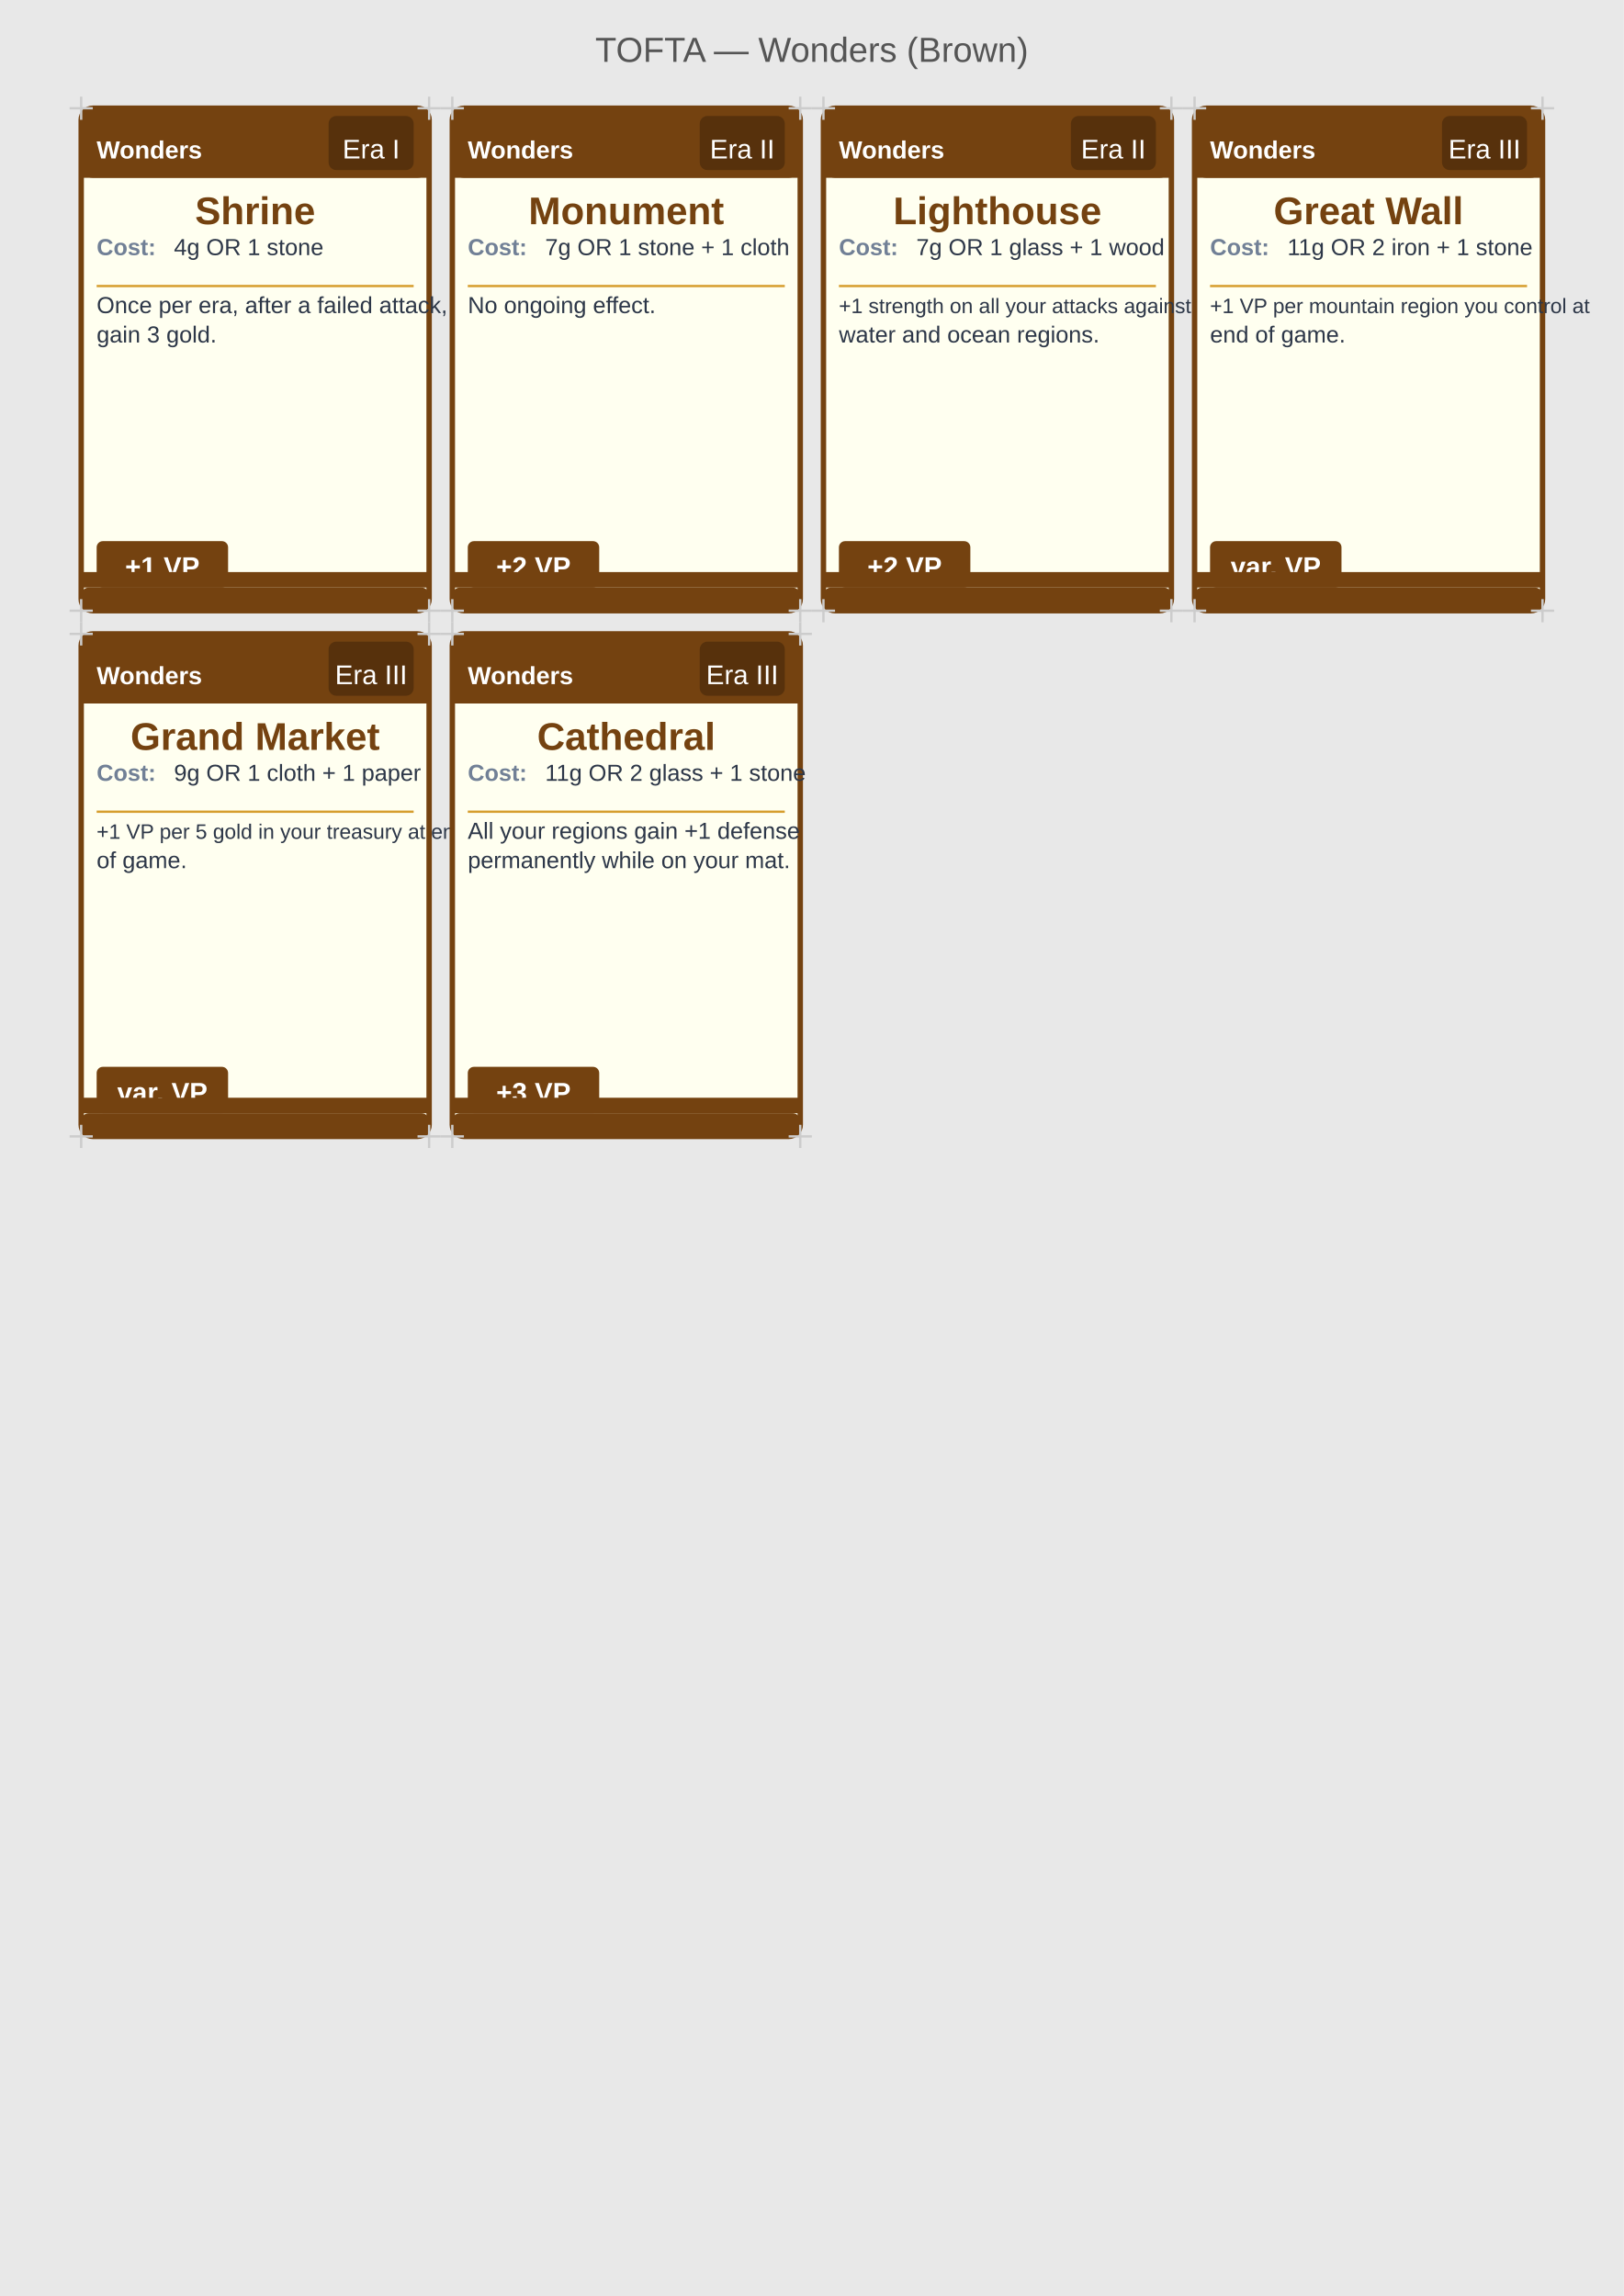
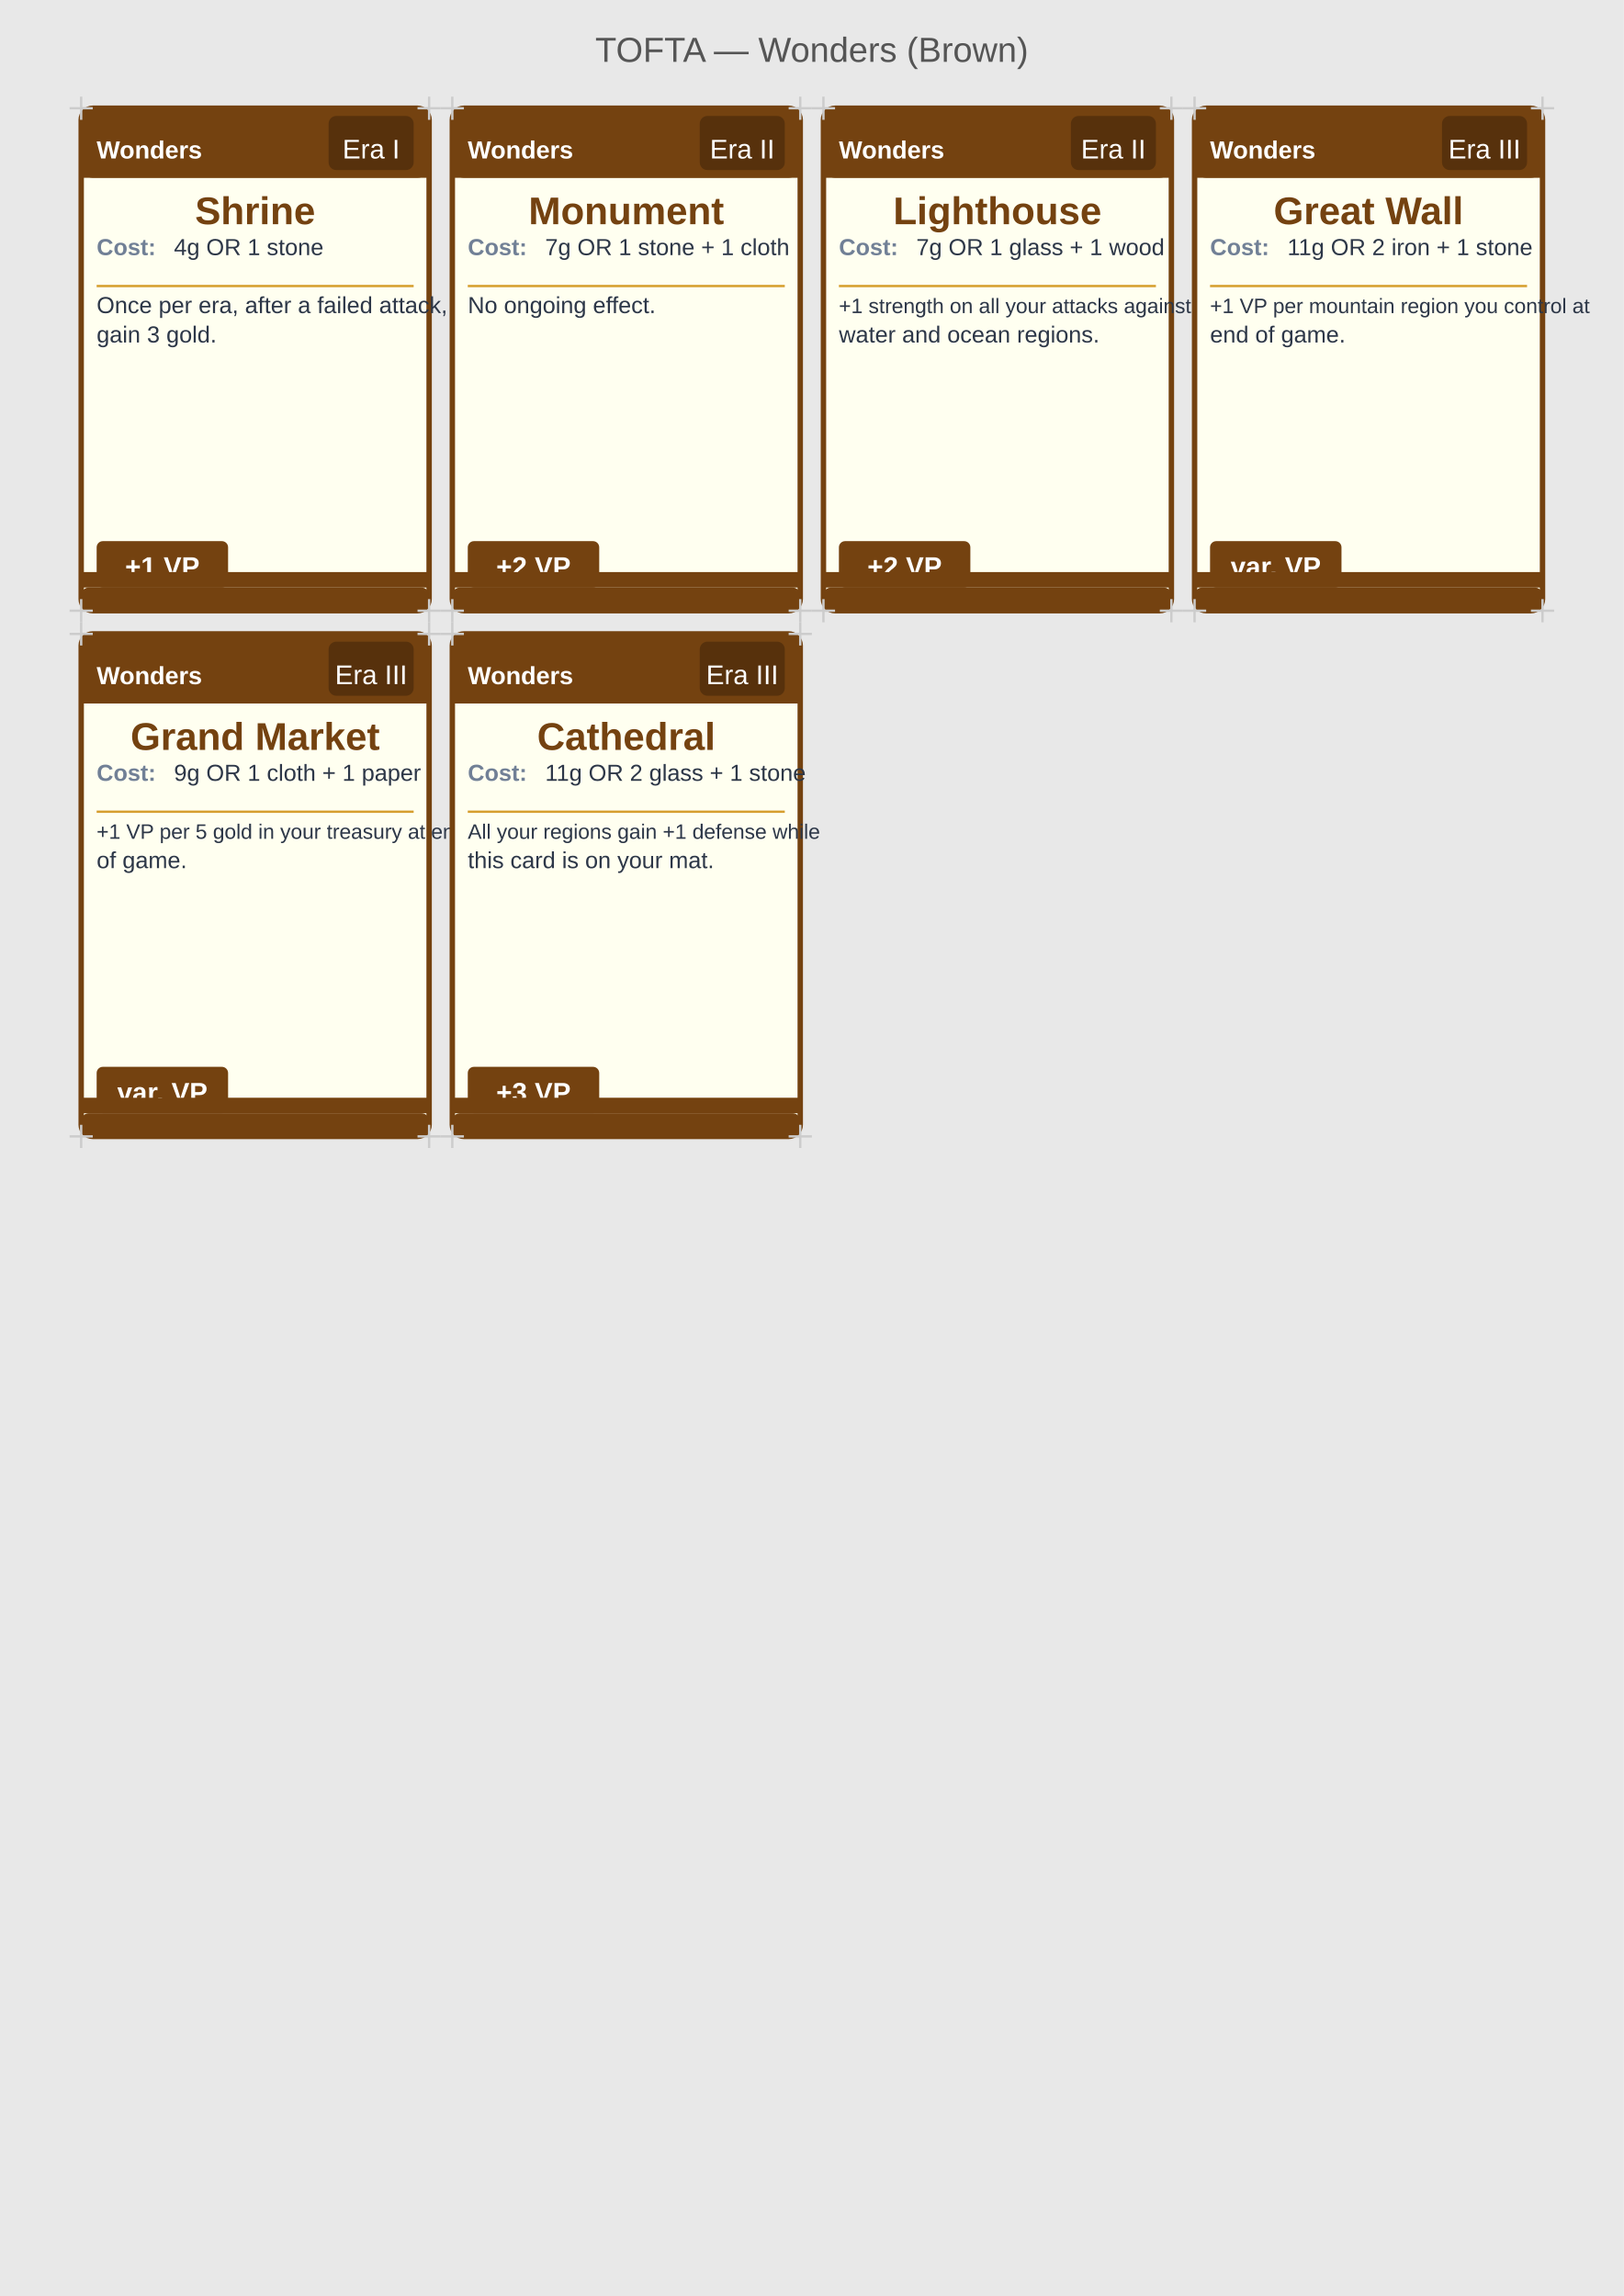
<svg xmlns="http://www.w3.org/2000/svg" viewBox="0 0 210 297" width="210mm" height="297mm">
  <rect width="210" height="297" fill="#e8e8e8" />
  <text x="105" y="8" font-size="4.5" fill="#555" text-anchor="middle" font-family="Arial">TOFTA — Wonders (Brown)</text>
  <rect x="10.5" y="14.0" width="45" height="65" fill="#fffff0" stroke="#744210" stroke-width="0.7" rx="1.5" />
  <rect x="10.5" y="14.0" width="45" height="9" fill="#744210" rx="1.5" />
  <rect x="10.5" y="19.0" width="45" height="4" fill="#744210" />
  <text x="12.5" y="20.5" font-size="3.2" font-weight="bold" fill="white" font-family="Arial">Wonders</text>
  <rect x="42.5" y="15.0" width="11" height="7" fill="rgba(0,0,0,0.25)" rx="1" />
  <text x="48.0" y="20.5" font-size="3.5" fill="white" text-anchor="middle" font-family="Arial">Era I</text>
  <text x="33.0" y="29.0" font-size="5" font-weight="bold" fill="#744210" text-anchor="middle" font-family="Arial">Shrine</text>
  <text x="12.5" y="33.0" font-size="3" fill="#718096" font-family="Arial" font-weight="bold">Cost: </text>
  <text x="22.5" y="33.0" font-size="3" fill="#2d3748" font-family="Arial">4g OR 1 stone</text>
  <line x1="12.5" y1="37.0" x2="53.5" y2="37.0" stroke="#d69e2e" stroke-width="0.3" />
  <text x="12.5" y="40.5" font-size="3.0" fill="#2d3748" font-family="Arial">Once per era, after a failed attack,</text>
  <text x="12.5" y="44.3" font-size="3.0" fill="#2d3748" font-family="Arial">gain 3 gold.</text>
  <rect x="12.5" y="70.0" width="17" height="6" fill="#744210" rx="0.8" />
  <text x="21.0" y="74.5" font-size="3.5" fill="white" text-anchor="middle" font-weight="bold" font-family="Arial">+1 VP</text>
  <rect x="10.5" y="76.0" width="45" height="3" fill="#744210" rx="1" />
  <rect x="10.5" y="74.0" width="45" height="2" fill="#744210" />
  <line x1="9.0" y1="14.0" x2="12.0" y2="14.0" stroke="#ccc" stroke-width="0.3" />
  <line x1="10.5" y1="12.5" x2="10.5" y2="15.5" stroke="#ccc" stroke-width="0.3" />
  <line x1="54.0" y1="14.0" x2="57.0" y2="14.0" stroke="#ccc" stroke-width="0.3" />
  <line x1="55.5" y1="12.5" x2="55.5" y2="15.5" stroke="#ccc" stroke-width="0.3" />
  <line x1="9.0" y1="79.0" x2="12.0" y2="79.0" stroke="#ccc" stroke-width="0.3" />
  <line x1="10.5" y1="77.5" x2="10.5" y2="80.5" stroke="#ccc" stroke-width="0.3" />
  <line x1="54.0" y1="79.0" x2="57.0" y2="79.0" stroke="#ccc" stroke-width="0.3" />
  <line x1="55.5" y1="77.5" x2="55.5" y2="80.5" stroke="#ccc" stroke-width="0.3" />
  <rect x="58.5" y="14.0" width="45" height="65" fill="#fffff0" stroke="#744210" stroke-width="0.7" rx="1.5" />
  <rect x="58.5" y="14.0" width="45" height="9" fill="#744210" rx="1.5" />
  <rect x="58.5" y="19.0" width="45" height="4" fill="#744210" />
  <text x="60.5" y="20.5" font-size="3.2" font-weight="bold" fill="white" font-family="Arial">Wonders</text>
  <rect x="90.5" y="15.0" width="11" height="7" fill="rgba(0,0,0,0.25)" rx="1" />
  <text x="96.0" y="20.5" font-size="3.5" fill="white" text-anchor="middle" font-family="Arial">Era II</text>
  <text x="81.0" y="29.0" font-size="5" font-weight="bold" fill="#744210" text-anchor="middle" font-family="Arial">Monument</text>
  <text x="60.5" y="33.0" font-size="3" fill="#718096" font-family="Arial" font-weight="bold">Cost: </text>
  <text x="70.5" y="33.0" font-size="3" fill="#2d3748" font-family="Arial">7g OR 1 stone + 1 cloth</text>
  <line x1="60.5" y1="37.0" x2="101.5" y2="37.0" stroke="#d69e2e" stroke-width="0.3" />
  <text x="60.5" y="40.5" font-size="3.0" fill="#2d3748" font-family="Arial">No ongoing effect.</text>
  <rect x="60.5" y="70.0" width="17" height="6" fill="#744210" rx="0.8" />
  <text x="69.0" y="74.5" font-size="3.5" fill="white" text-anchor="middle" font-weight="bold" font-family="Arial">+2 VP</text>
  <rect x="58.5" y="76.0" width="45" height="3" fill="#744210" rx="1" />
  <rect x="58.5" y="74.0" width="45" height="2" fill="#744210" />
  <line x1="57.0" y1="14.0" x2="60.0" y2="14.0" stroke="#ccc" stroke-width="0.3" />
  <line x1="58.5" y1="12.5" x2="58.5" y2="15.5" stroke="#ccc" stroke-width="0.3" />
  <line x1="102.0" y1="14.0" x2="105.0" y2="14.0" stroke="#ccc" stroke-width="0.3" />
  <line x1="103.5" y1="12.5" x2="103.5" y2="15.5" stroke="#ccc" stroke-width="0.3" />
  <line x1="57.0" y1="79.0" x2="60.0" y2="79.0" stroke="#ccc" stroke-width="0.3" />
  <line x1="58.5" y1="77.5" x2="58.5" y2="80.5" stroke="#ccc" stroke-width="0.3" />
  <line x1="102.0" y1="79.0" x2="105.0" y2="79.0" stroke="#ccc" stroke-width="0.3" />
  <line x1="103.5" y1="77.5" x2="103.5" y2="80.5" stroke="#ccc" stroke-width="0.3" />
  <rect x="106.5" y="14.0" width="45" height="65" fill="#fffff0" stroke="#744210" stroke-width="0.7" rx="1.5" />
  <rect x="106.5" y="14.0" width="45" height="9" fill="#744210" rx="1.5" />
  <rect x="106.5" y="19.0" width="45" height="4" fill="#744210" />
  <text x="108.5" y="20.5" font-size="3.2" font-weight="bold" fill="white" font-family="Arial">Wonders</text>
  <rect x="138.5" y="15.0" width="11" height="7" fill="rgba(0,0,0,0.25)" rx="1" />
  <text x="144.0" y="20.5" font-size="3.5" fill="white" text-anchor="middle" font-family="Arial">Era II</text>
  <text x="129.0" y="29.0" font-size="5" font-weight="bold" fill="#744210" text-anchor="middle" font-family="Arial">Lighthouse</text>
  <text x="108.5" y="33.0" font-size="3" fill="#718096" font-family="Arial" font-weight="bold">Cost: </text>
  <text x="118.5" y="33.0" font-size="3" fill="#2d3748" font-family="Arial">7g OR 1 glass + 1 wood</text>
  <line x1="108.5" y1="37.0" x2="149.5" y2="37.0" stroke="#d69e2e" stroke-width="0.3" />
  <text x="108.5" y="40.5" font-size="2.7" fill="#2d3748" font-family="Arial">+1 strength on all your attacks against</text>
  <text x="108.5" y="44.3" font-size="3.0" fill="#2d3748" font-family="Arial">water and ocean regions.</text>
  <rect x="108.5" y="70.0" width="17" height="6" fill="#744210" rx="0.8" />
  <text x="117.0" y="74.5" font-size="3.5" fill="white" text-anchor="middle" font-weight="bold" font-family="Arial">+2 VP</text>
  <rect x="106.5" y="76.0" width="45" height="3" fill="#744210" rx="1" />
  <rect x="106.5" y="74.0" width="45" height="2" fill="#744210" />
  <line x1="105.0" y1="14.0" x2="108.0" y2="14.0" stroke="#ccc" stroke-width="0.3" />
  <line x1="106.5" y1="12.5" x2="106.5" y2="15.5" stroke="#ccc" stroke-width="0.3" />
  <line x1="150.0" y1="14.0" x2="153.0" y2="14.0" stroke="#ccc" stroke-width="0.3" />
  <line x1="151.5" y1="12.5" x2="151.5" y2="15.5" stroke="#ccc" stroke-width="0.3" />
  <line x1="105.0" y1="79.0" x2="108.0" y2="79.0" stroke="#ccc" stroke-width="0.3" />
  <line x1="106.5" y1="77.5" x2="106.5" y2="80.5" stroke="#ccc" stroke-width="0.3" />
  <line x1="150.0" y1="79.0" x2="153.0" y2="79.0" stroke="#ccc" stroke-width="0.3" />
  <line x1="151.5" y1="77.5" x2="151.5" y2="80.5" stroke="#ccc" stroke-width="0.3" />
  <rect x="154.5" y="14.0" width="45" height="65" fill="#fffff0" stroke="#744210" stroke-width="0.7" rx="1.5" />
  <rect x="154.5" y="14.0" width="45" height="9" fill="#744210" rx="1.5" />
  <rect x="154.5" y="19.0" width="45" height="4" fill="#744210" />
  <text x="156.5" y="20.5" font-size="3.2" font-weight="bold" fill="white" font-family="Arial">Wonders</text>
  <rect x="186.5" y="15.0" width="11" height="7" fill="rgba(0,0,0,0.25)" rx="1" />
  <text x="192.0" y="20.5" font-size="3.5" fill="white" text-anchor="middle" font-family="Arial">Era III</text>
  <text x="177.0" y="29.0" font-size="5" font-weight="bold" fill="#744210" text-anchor="middle" font-family="Arial">Great Wall</text>
  <text x="156.5" y="33.0" font-size="3" fill="#718096" font-family="Arial" font-weight="bold">Cost: </text>
  <text x="166.5" y="33.0" font-size="3" fill="#2d3748" font-family="Arial">11g OR 2 iron + 1 stone</text>
  <line x1="156.5" y1="37.0" x2="197.5" y2="37.0" stroke="#d69e2e" stroke-width="0.3" />
  <text x="156.5" y="40.5" font-size="2.7" fill="#2d3748" font-family="Arial">+1 VP per mountain region you control at</text>
  <text x="156.5" y="44.3" font-size="3.0" fill="#2d3748" font-family="Arial">end of game.</text>
  <rect x="156.5" y="70.0" width="17" height="6" fill="#744210" rx="0.8" />
  <text x="165.0" y="74.5" font-size="3.5" fill="white" text-anchor="middle" font-weight="bold" font-family="Arial">var. VP</text>
  <rect x="154.5" y="76.0" width="45" height="3" fill="#744210" rx="1" />
  <rect x="154.5" y="74.0" width="45" height="2" fill="#744210" />
  <line x1="153.0" y1="14.0" x2="156.0" y2="14.0" stroke="#ccc" stroke-width="0.3" />
  <line x1="154.5" y1="12.5" x2="154.5" y2="15.5" stroke="#ccc" stroke-width="0.3" />
  <line x1="198.0" y1="14.0" x2="201.0" y2="14.0" stroke="#ccc" stroke-width="0.3" />
  <line x1="199.5" y1="12.5" x2="199.5" y2="15.5" stroke="#ccc" stroke-width="0.3" />
  <line x1="153.0" y1="79.0" x2="156.0" y2="79.0" stroke="#ccc" stroke-width="0.3" />
  <line x1="154.5" y1="77.5" x2="154.5" y2="80.5" stroke="#ccc" stroke-width="0.3" />
  <line x1="198.0" y1="79.0" x2="201.0" y2="79.0" stroke="#ccc" stroke-width="0.3" />
  <line x1="199.5" y1="77.5" x2="199.5" y2="80.5" stroke="#ccc" stroke-width="0.3" />
  <rect x="10.5" y="82.0" width="45" height="65" fill="#fffff0" stroke="#744210" stroke-width="0.7" rx="1.5" />
  <rect x="10.5" y="82.0" width="45" height="9" fill="#744210" rx="1.5" />
  <rect x="10.5" y="87.0" width="45" height="4" fill="#744210" />
  <text x="12.5" y="88.5" font-size="3.2" font-weight="bold" fill="white" font-family="Arial">Wonders</text>
  <rect x="42.5" y="83.0" width="11" height="7" fill="rgba(0,0,0,0.25)" rx="1" />
  <text x="48.0" y="88.5" font-size="3.5" fill="white" text-anchor="middle" font-family="Arial">Era III</text>
  <text x="33.0" y="97.0" font-size="5" font-weight="bold" fill="#744210" text-anchor="middle" font-family="Arial">Grand Market</text>
  <text x="12.5" y="101.0" font-size="3" fill="#718096" font-family="Arial" font-weight="bold">Cost: </text>
  <text x="22.5" y="101.0" font-size="3" fill="#2d3748" font-family="Arial">9g OR 1 cloth + 1 paper</text>
  <line x1="12.5" y1="105.0" x2="53.5" y2="105.0" stroke="#d69e2e" stroke-width="0.3" />
  <text x="12.5" y="108.5" font-size="2.7" fill="#2d3748" font-family="Arial">+1 VP per 5 gold in your treasury at end</text>
  <text x="12.5" y="112.3" font-size="3.0" fill="#2d3748" font-family="Arial">of game.</text>
  <rect x="12.5" y="138.0" width="17" height="6" fill="#744210" rx="0.8" />
  <text x="21.0" y="142.5" font-size="3.5" fill="white" text-anchor="middle" font-weight="bold" font-family="Arial">var. VP</text>
  <rect x="10.5" y="144.0" width="45" height="3" fill="#744210" rx="1" />
  <rect x="10.5" y="142.0" width="45" height="2" fill="#744210" />
  <line x1="9.0" y1="82.0" x2="12.0" y2="82.0" stroke="#ccc" stroke-width="0.3" />
  <line x1="10.5" y1="80.5" x2="10.5" y2="83.5" stroke="#ccc" stroke-width="0.3" />
  <line x1="54.0" y1="82.0" x2="57.0" y2="82.0" stroke="#ccc" stroke-width="0.3" />
  <line x1="55.5" y1="80.5" x2="55.5" y2="83.5" stroke="#ccc" stroke-width="0.3" />
  <line x1="9.0" y1="147.0" x2="12.0" y2="147.0" stroke="#ccc" stroke-width="0.3" />
  <line x1="10.5" y1="145.5" x2="10.5" y2="148.5" stroke="#ccc" stroke-width="0.3" />
  <line x1="54.0" y1="147.0" x2="57.0" y2="147.0" stroke="#ccc" stroke-width="0.3" />
  <line x1="55.5" y1="145.5" x2="55.5" y2="148.5" stroke="#ccc" stroke-width="0.3" />
  <rect x="58.5" y="82.0" width="45" height="65" fill="#fffff0" stroke="#744210" stroke-width="0.7" rx="1.5" />
  <rect x="58.5" y="82.0" width="45" height="9" fill="#744210" rx="1.5" />
  <rect x="58.5" y="87.0" width="45" height="4" fill="#744210" />
  <text x="60.5" y="88.5" font-size="3.2" font-weight="bold" fill="white" font-family="Arial">Wonders</text>
  <rect x="90.5" y="83.0" width="11" height="7" fill="rgba(0,0,0,0.25)" rx="1" />
  <text x="96.0" y="88.5" font-size="3.5" fill="white" text-anchor="middle" font-family="Arial">Era III</text>
  <text x="81.0" y="97.0" font-size="5" font-weight="bold" fill="#744210" text-anchor="middle" font-family="Arial">Cathedral</text>
  <text x="60.5" y="101.0" font-size="3" fill="#718096" font-family="Arial" font-weight="bold">Cost: </text>
  <text x="70.5" y="101.0" font-size="3" fill="#2d3748" font-family="Arial">11g OR 2 glass + 1 stone</text>
  <line x1="60.5" y1="105.0" x2="101.5" y2="105.0" stroke="#d69e2e" stroke-width="0.3" />
-   <text x="60.5" y="108.5" font-size="3.0" fill="#2d3748" font-family="Arial">All your regions gain +1 defense</text>
-   <text x="60.5" y="112.3" font-size="3.0" fill="#2d3748" font-family="Arial">permanently while on your mat.</text>
+   <text x="60.5" y="108.5" font-size="2.7" fill="#2d3748" font-family="Arial">All your regions gain +1 defense while</text>
+   <text x="60.5" y="112.3" font-size="3.0" fill="#2d3748" font-family="Arial">this card is on your mat.</text>
  <rect x="60.5" y="138.0" width="17" height="6" fill="#744210" rx="0.8" />
  <text x="69.0" y="142.5" font-size="3.5" fill="white" text-anchor="middle" font-weight="bold" font-family="Arial">+3 VP</text>
  <rect x="58.5" y="144.0" width="45" height="3" fill="#744210" rx="1" />
  <rect x="58.5" y="142.0" width="45" height="2" fill="#744210" />
  <line x1="57.0" y1="82.0" x2="60.0" y2="82.0" stroke="#ccc" stroke-width="0.3" />
  <line x1="58.5" y1="80.5" x2="58.5" y2="83.5" stroke="#ccc" stroke-width="0.3" />
  <line x1="102.0" y1="82.0" x2="105.0" y2="82.0" stroke="#ccc" stroke-width="0.3" />
  <line x1="103.5" y1="80.5" x2="103.5" y2="83.5" stroke="#ccc" stroke-width="0.3" />
  <line x1="57.0" y1="147.0" x2="60.0" y2="147.0" stroke="#ccc" stroke-width="0.3" />
  <line x1="58.5" y1="145.5" x2="58.5" y2="148.5" stroke="#ccc" stroke-width="0.3" />
  <line x1="102.0" y1="147.0" x2="105.0" y2="147.0" stroke="#ccc" stroke-width="0.3" />
  <line x1="103.5" y1="145.5" x2="103.5" y2="148.5" stroke="#ccc" stroke-width="0.3" />
</svg>
